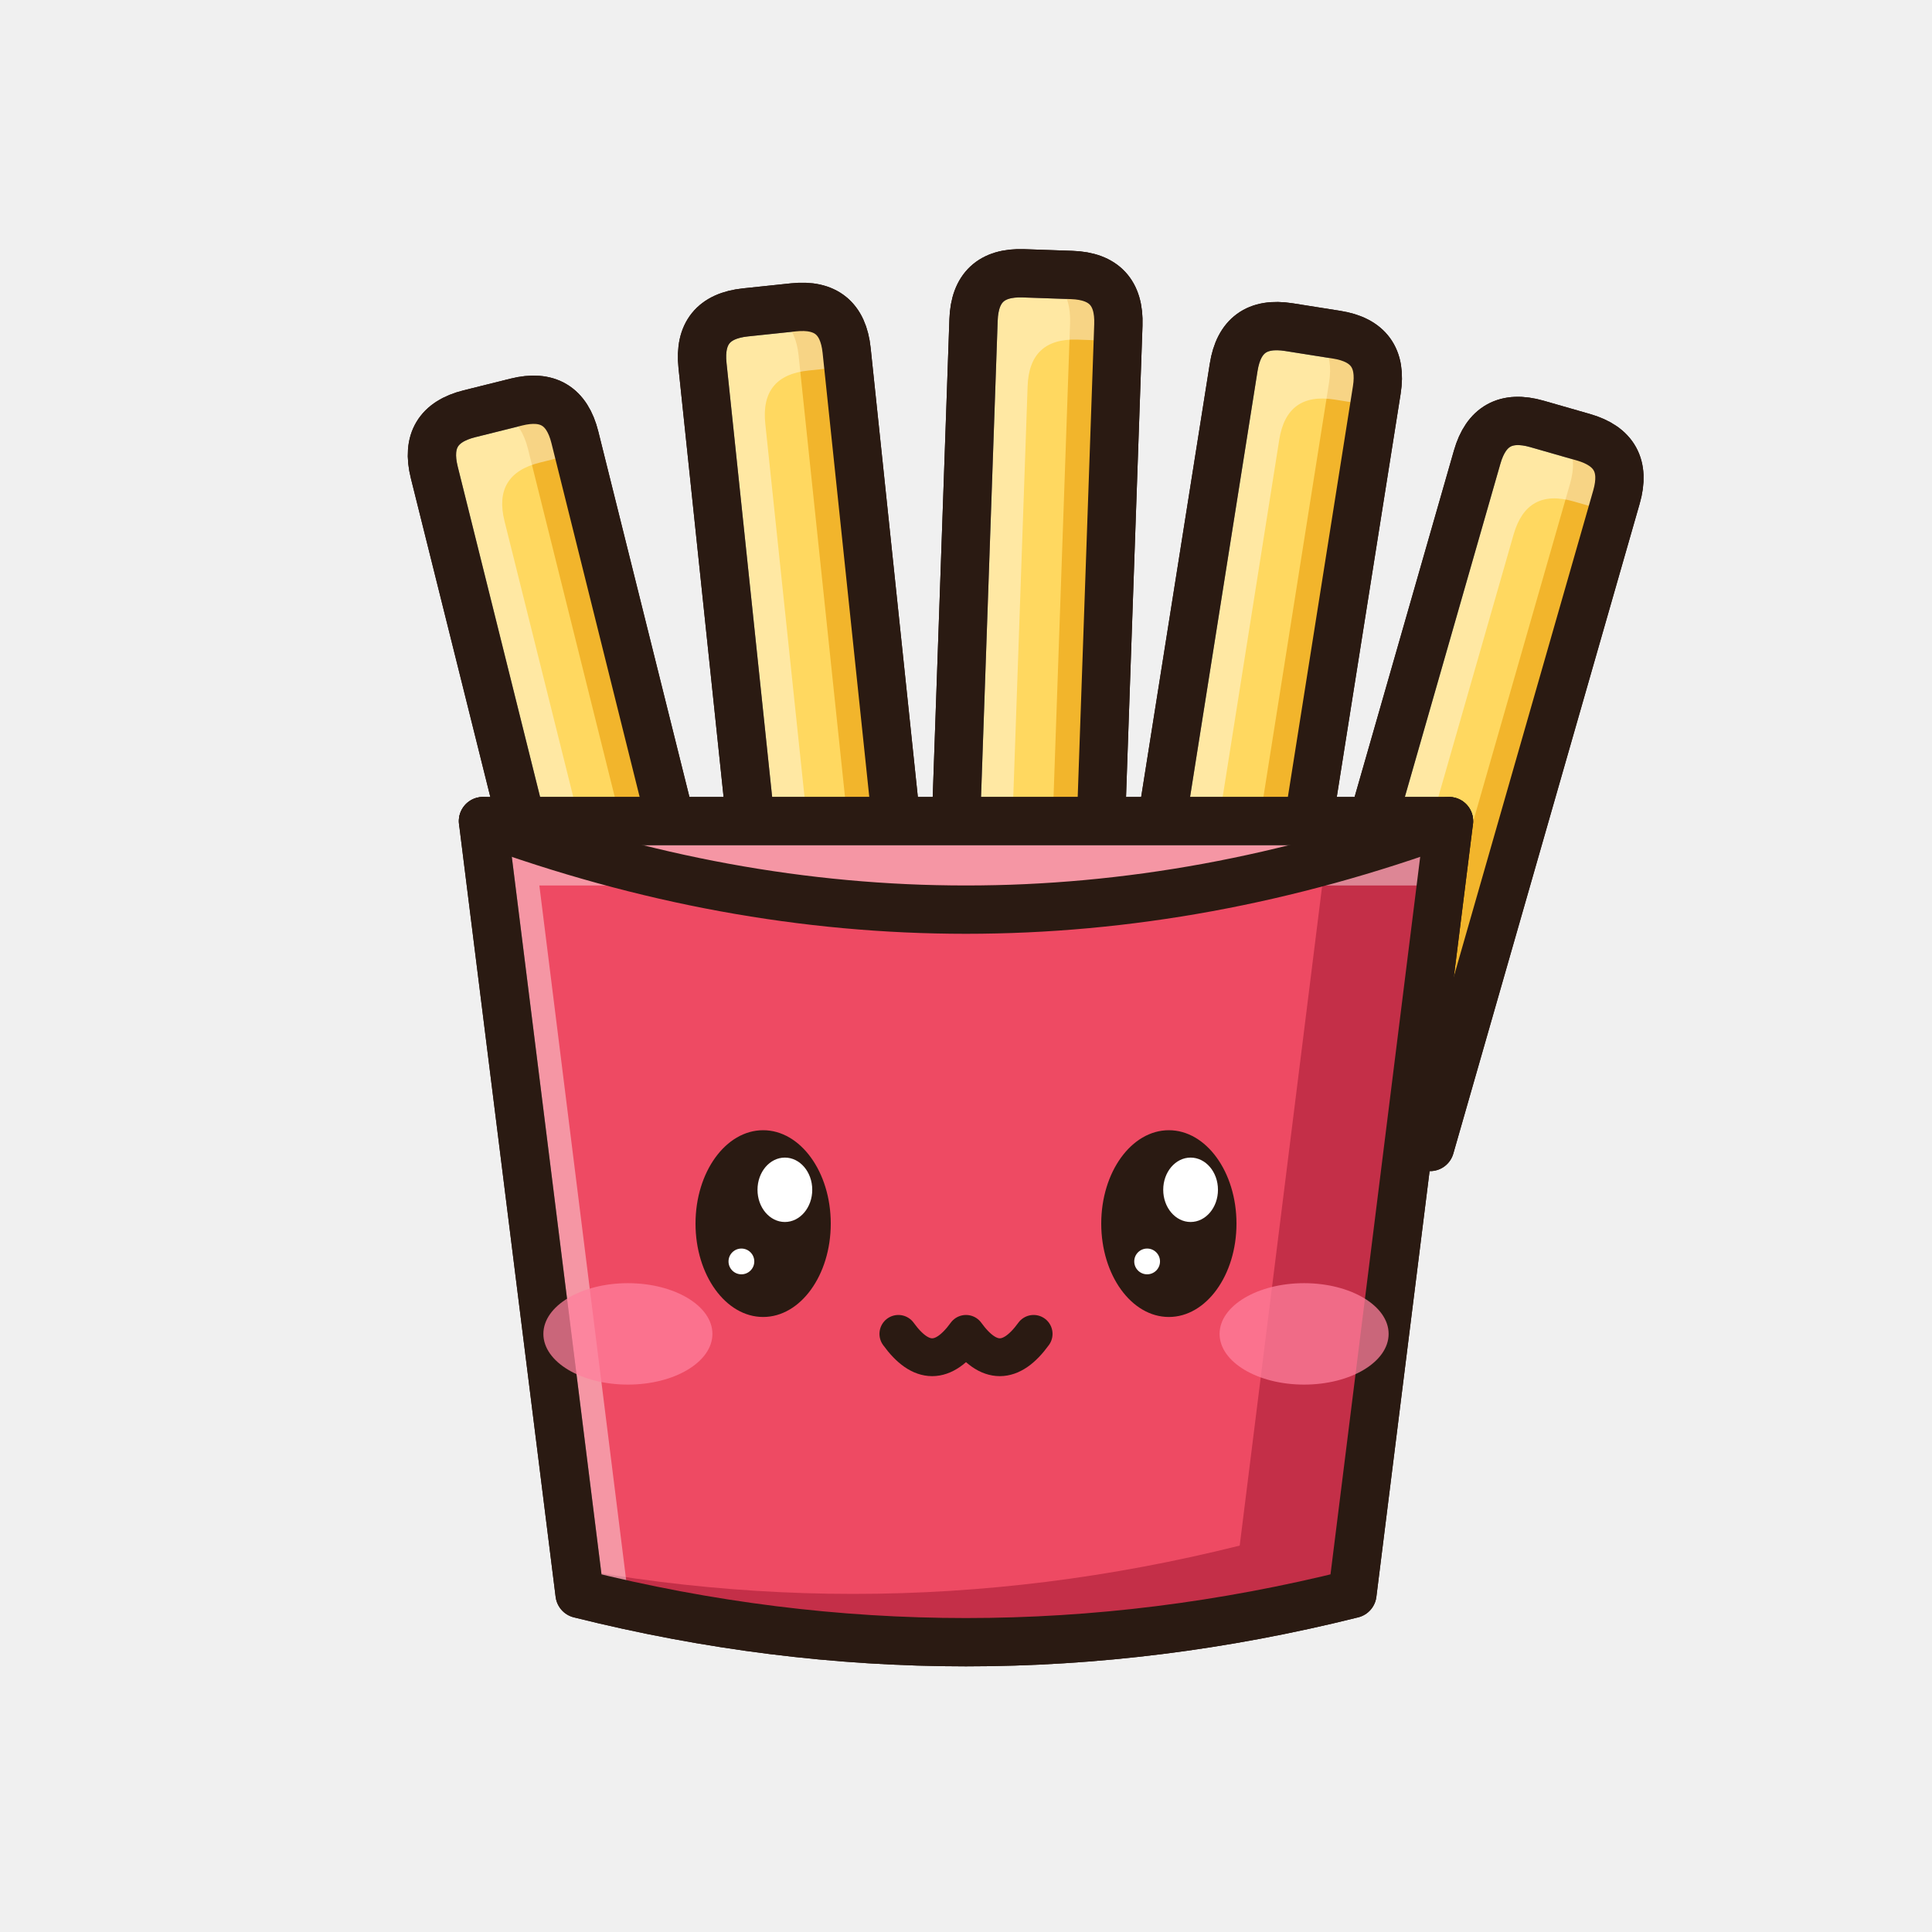
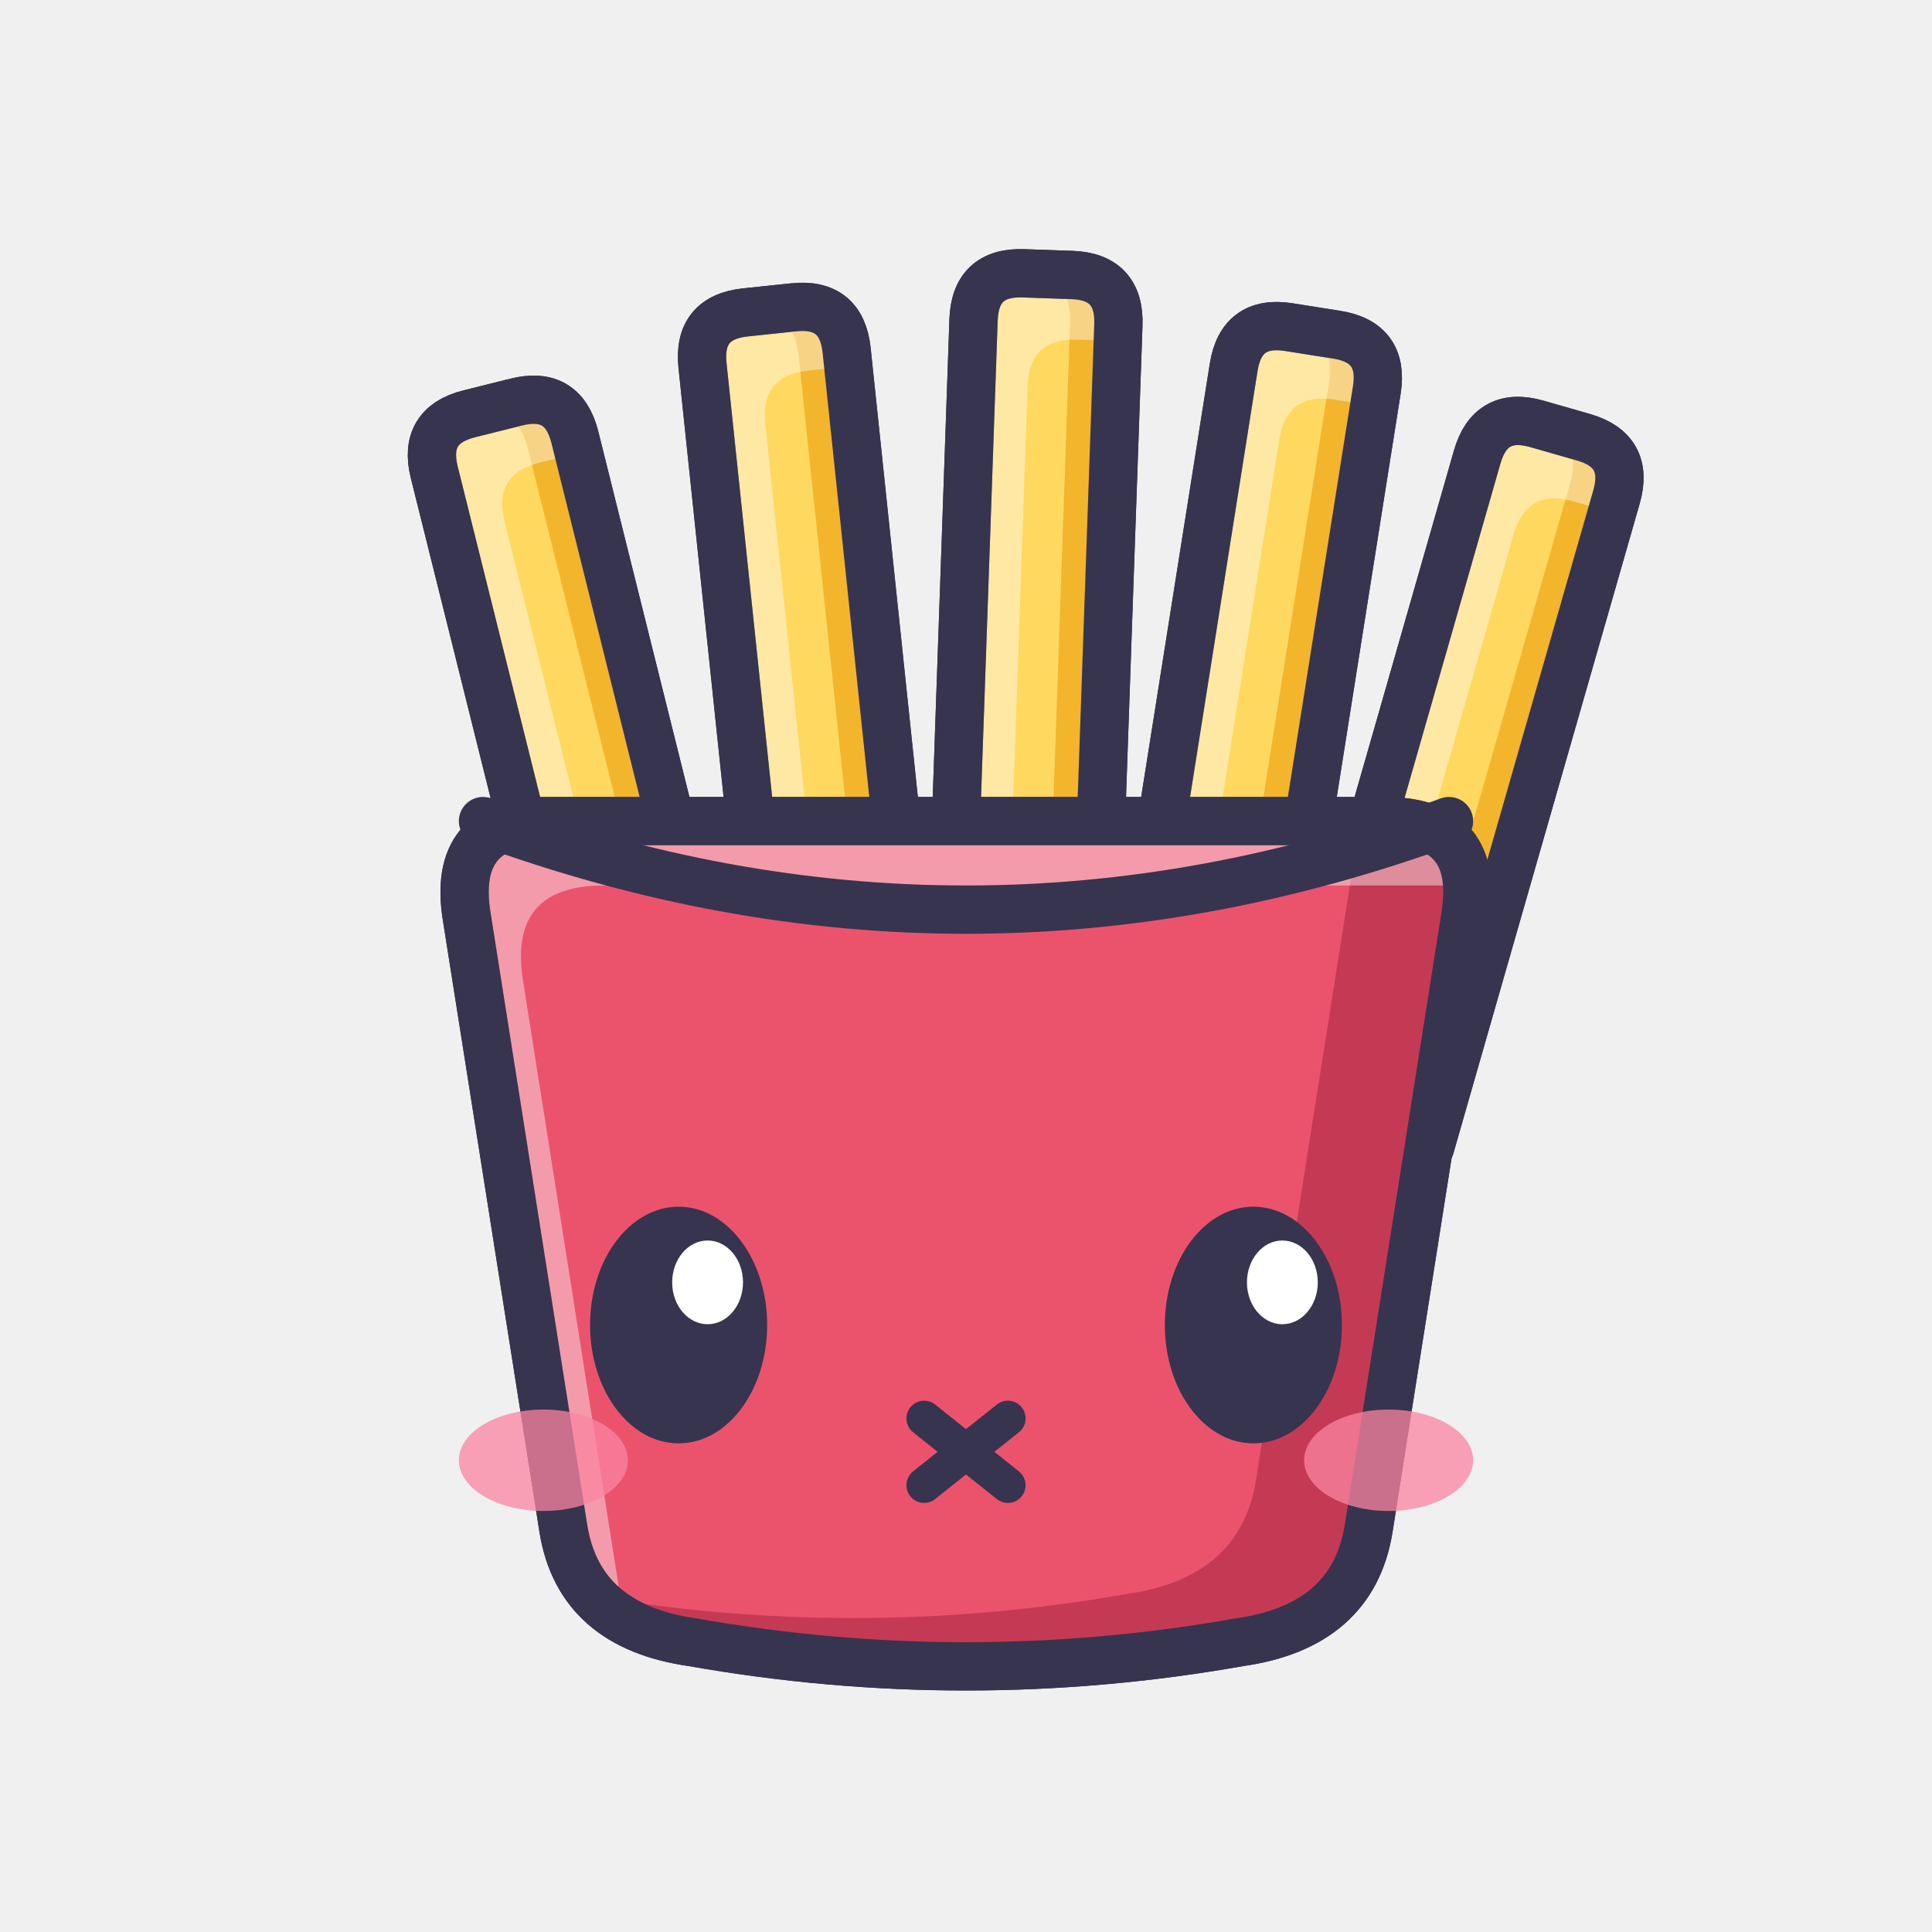
<svg xmlns="http://www.w3.org/2000/svg" viewBox="0 0 240 240" width="240" height="240">
-   <g stroke="#2a1a12" stroke-width="6" stroke-linejoin="round" stroke-linecap="round">
+   <g stroke="#37344f" stroke-width="6" stroke-linejoin="round" stroke-linecap="round">
    <g transform="translate(20 20)">
      <g transform="rotate(-14 63 118)">
-         <mask id="k45">
-           <path d="M54 34 Q54 28 60 28 L66 28 Q72 28 72 34 L72 118 L54 118Z" fill="#fff" stroke="none" />
-           <path d="M54 34 Q54 28 60 28 L66 28 Q72 28 72 34 L72 118 L54 118Z" fill="#000" stroke="none" transform="translate(-6 0)" />
+         <mask id="k43">
+           <path d="M54 34 Q54 28 60 28 L66 28 Q72 28 72 34 L72 118 L54 118Z" fill="#ffffff" stroke="none" />
+           <path d="M54 34 Q54 28 60 28 L66 28 Q72 28 72 34 L72 118 L54 118Z" fill="#000000" stroke="none" transform="translate(-6 0)" />
        </mask>
        <path d="M54 34 Q54 28 60 28 L66 28 Q72 28 72 34 L72 118 L54 118Z" fill="#ffd860" />
-         <path d="M54 34 Q54 28 60 28 L66 28 Q72 28 72 34 L72 118 L54 118Z" fill="#f2b52c" stroke="none" mask="url(#k45)" />
-         <mask id="k46">
-           <path d="M54 34 Q54 28 60 28 L66 28 Q72 28 72 34 L72 118 L54 118Z" fill="#fff" stroke="none" />
-           <path d="M54 34 Q54 28 60 28 L66 28 Q72 28 72 34 L72 118 L54 118Z" fill="#000" stroke="none" transform="translate(7 8)" />
+         <path d="M54 34 Q54 28 60 28 L66 28 Q72 28 72 34 L72 118 L54 118Z" fill="#f2b52c" stroke="none" mask="url(#k43)" />
+         <mask id="k44">
+           <path d="M54 34 Q54 28 60 28 L66 28 Q72 28 72 34 L72 118 L54 118Z" fill="#ffffff" stroke="none" />
+           <path d="M54 34 Q54 28 60 28 L66 28 Q72 28 72 34 L72 118 L54 118Z" fill="#000000" stroke="none" transform="translate(7 8)" />
        </mask>
-         <path d="M54 34 Q54 28 60 28 L66 28 Q72 28 72 34 L72 118 L54 118Z" fill="#fff" stroke="none" opacity=".42" mask="url(#k46)" />
+         <path d="M54 34 Q54 28 60 28 L66 28 Q72 28 72 34 L72 118 L54 118Z" fill="#ffffff" stroke="none" opacity=".42" mask="url(#k44)" />
        <path d="M54 34 Q54 28 60 28 L66 28 Q72 28 72 34 L72 118 L54 118Z" fill="none" />
      </g>
      <g transform="rotate(-6 85 108)">
-         <mask id="k47">
-           <path d="M76 24 Q76 18 82 18 L88 18 Q94 18 94 24 L94 108 L76 108Z" fill="#fff" stroke="none" />
-           <path d="M76 24 Q76 18 82 18 L88 18 Q94 18 94 24 L94 108 L76 108Z" fill="#000" stroke="none" transform="translate(-6 0)" />
+         <mask id="k45">
+           <path d="M76 24 Q76 18 82 18 L88 18 Q94 18 94 24 L94 108 L76 108Z" fill="#ffffff" stroke="none" />
+           <path d="M76 24 Q76 18 82 18 L88 18 Q94 18 94 24 L94 108 L76 108Z" fill="#000000" stroke="none" transform="translate(-6 0)" />
        </mask>
        <path d="M76 24 Q76 18 82 18 L88 18 Q94 18 94 24 L94 108 L76 108Z" fill="#ffd860" />
-         <path d="M76 24 Q76 18 82 18 L88 18 Q94 18 94 24 L94 108 L76 108Z" fill="#f2b52c" stroke="none" mask="url(#k47)" />
-         <mask id="k48">
-           <path d="M76 24 Q76 18 82 18 L88 18 Q94 18 94 24 L94 108 L76 108Z" fill="#fff" stroke="none" />
-           <path d="M76 24 Q76 18 82 18 L88 18 Q94 18 94 24 L94 108 L76 108Z" fill="#000" stroke="none" transform="translate(7 8)" />
+         <path d="M76 24 Q76 18 82 18 L88 18 Q94 18 94 24 L94 108 L76 108Z" fill="#f2b52c" stroke="none" mask="url(#k45)" />
+         <mask id="k46">
+           <path d="M76 24 Q76 18 82 18 L88 18 Q94 18 94 24 L94 108 L76 108Z" fill="#ffffff" stroke="none" />
+           <path d="M76 24 Q76 18 82 18 L88 18 Q94 18 94 24 L94 108 L76 108Z" fill="#000000" stroke="none" transform="translate(7 8)" />
        </mask>
-         <path d="M76 24 Q76 18 82 18 L88 18 Q94 18 94 24 L94 108 L76 108Z" fill="#fff" stroke="none" opacity=".42" mask="url(#k48)" />
+         <path d="M76 24 Q76 18 82 18 L88 18 Q94 18 94 24 L94 108 L76 108Z" fill="#ffffff" stroke="none" opacity=".42" mask="url(#k46)" />
        <path d="M76 24 Q76 18 82 18 L88 18 Q94 18 94 24 L94 108 L76 108Z" fill="none" />
      </g>
      <g transform="rotate(2 107 104)">
-         <mask id="k49">
-           <path d="M98 20 Q98 14 104 14 L110 14 Q116 14 116 20 L116 104 L98 104Z" fill="#fff" stroke="none" />
-           <path d="M98 20 Q98 14 104 14 L110 14 Q116 14 116 20 L116 104 L98 104Z" fill="#000" stroke="none" transform="translate(-6 0)" />
+         <mask id="k47">
+           <path d="M98 20 Q98 14 104 14 L110 14 Q116 14 116 20 L116 104 L98 104Z" fill="#ffffff" stroke="none" />
+           <path d="M98 20 Q98 14 104 14 L110 14 Q116 14 116 20 L116 104 L98 104Z" fill="#000000" stroke="none" transform="translate(-6 0)" />
        </mask>
        <path d="M98 20 Q98 14 104 14 L110 14 Q116 14 116 20 L116 104 L98 104Z" fill="#ffd860" />
-         <path d="M98 20 Q98 14 104 14 L110 14 Q116 14 116 20 L116 104 L98 104Z" fill="#f2b52c" stroke="none" mask="url(#k49)" />
-         <mask id="k50">
-           <path d="M98 20 Q98 14 104 14 L110 14 Q116 14 116 20 L116 104 L98 104Z" fill="#fff" stroke="none" />
-           <path d="M98 20 Q98 14 104 14 L110 14 Q116 14 116 20 L116 104 L98 104Z" fill="#000" stroke="none" transform="translate(7 8)" />
+         <path d="M98 20 Q98 14 104 14 L110 14 Q116 14 116 20 L116 104 L98 104Z" fill="#f2b52c" stroke="none" mask="url(#k47)" />
+         <mask id="k48">
+           <path d="M98 20 Q98 14 104 14 L110 14 Q116 14 116 20 L116 104 L98 104Z" fill="#ffffff" stroke="none" />
+           <path d="M98 20 Q98 14 104 14 L110 14 Q116 14 116 20 L116 104 L98 104Z" fill="#000000" stroke="none" transform="translate(7 8)" />
        </mask>
-         <path d="M98 20 Q98 14 104 14 L110 14 Q116 14 116 20 L116 104 L98 104Z" fill="#fff" stroke="none" opacity=".42" mask="url(#k50)" />
+         <path d="M98 20 Q98 14 104 14 L110 14 Q116 14 116 20 L116 104 L98 104Z" fill="#ffffff" stroke="none" opacity=".42" mask="url(#k48)" />
        <path d="M98 20 Q98 14 104 14 L110 14 Q116 14 116 20 L116 104 L98 104Z" fill="none" />
      </g>
      <g transform="rotate(9 129 110)">
-         <mask id="k51">
-           <path d="M120 26 Q120 20 126 20 L132 20 Q138 20 138 26 L138 110 L120 110Z" fill="#fff" stroke="none" />
-           <path d="M120 26 Q120 20 126 20 L132 20 Q138 20 138 26 L138 110 L120 110Z" fill="#000" stroke="none" transform="translate(-6 0)" />
+         <mask id="k49">
+           <path d="M120 26 Q120 20 126 20 L132 20 Q138 20 138 26 L138 110 L120 110Z" fill="#ffffff" stroke="none" />
+           <path d="M120 26 Q120 20 126 20 L132 20 Q138 20 138 26 L138 110 L120 110Z" fill="#000000" stroke="none" transform="translate(-6 0)" />
        </mask>
        <path d="M120 26 Q120 20 126 20 L132 20 Q138 20 138 26 L138 110 L120 110Z" fill="#ffd860" />
-         <path d="M120 26 Q120 20 126 20 L132 20 Q138 20 138 26 L138 110 L120 110Z" fill="#f2b52c" stroke="none" mask="url(#k51)" />
-         <mask id="k52">
-           <path d="M120 26 Q120 20 126 20 L132 20 Q138 20 138 26 L138 110 L120 110Z" fill="#fff" stroke="none" />
-           <path d="M120 26 Q120 20 126 20 L132 20 Q138 20 138 26 L138 110 L120 110Z" fill="#000" stroke="none" transform="translate(7 8)" />
+         <path d="M120 26 Q120 20 126 20 L132 20 Q138 20 138 26 L138 110 L120 110Z" fill="#f2b52c" stroke="none" mask="url(#k49)" />
+         <mask id="k50">
+           <path d="M120 26 Q120 20 126 20 L132 20 Q138 20 138 26 L138 110 L120 110Z" fill="#ffffff" stroke="none" />
+           <path d="M120 26 Q120 20 126 20 L132 20 Q138 20 138 26 L138 110 L120 110Z" fill="#000000" stroke="none" transform="translate(7 8)" />
        </mask>
-         <path d="M120 26 Q120 20 126 20 L132 20 Q138 20 138 26 L138 110 L120 110Z" fill="#fff" stroke="none" opacity=".42" mask="url(#k52)" />
+         <path d="M120 26 Q120 20 126 20 L132 20 Q138 20 138 26 L138 110 L120 110Z" fill="#ffffff" stroke="none" opacity=".42" mask="url(#k50)" />
        <path d="M120 26 Q120 20 126 20 L132 20 Q138 20 138 26 L138 110 L120 110Z" fill="none" />
      </g>
      <g transform="rotate(16 149 120)">
-         <mask id="k53">
-           <path d="M140 36 Q140 30 146 30 L152 30 Q158 30 158 36 L158 120 L140 120Z" fill="#fff" stroke="none" />
-           <path d="M140 36 Q140 30 146 30 L152 30 Q158 30 158 36 L158 120 L140 120Z" fill="#000" stroke="none" transform="translate(-6 0)" />
+         <mask id="k51">
+           <path d="M140 36 Q140 30 146 30 L152 30 Q158 30 158 36 L158 120 L140 120Z" fill="#ffffff" stroke="none" />
+           <path d="M140 36 Q140 30 146 30 L152 30 Q158 30 158 36 L158 120 L140 120Z" fill="#000000" stroke="none" transform="translate(-6 0)" />
        </mask>
        <path d="M140 36 Q140 30 146 30 L152 30 Q158 30 158 36 L158 120 L140 120Z" fill="#ffd860" />
-         <path d="M140 36 Q140 30 146 30 L152 30 Q158 30 158 36 L158 120 L140 120Z" fill="#f2b52c" stroke="none" mask="url(#k53)" />
-         <mask id="k54">
-           <path d="M140 36 Q140 30 146 30 L152 30 Q158 30 158 36 L158 120 L140 120Z" fill="#fff" stroke="none" />
-           <path d="M140 36 Q140 30 146 30 L152 30 Q158 30 158 36 L158 120 L140 120Z" fill="#000" stroke="none" transform="translate(7 8)" />
+         <path d="M140 36 Q140 30 146 30 L152 30 Q158 30 158 36 L158 120 L140 120Z" fill="#f2b52c" stroke="none" mask="url(#k51)" />
+         <mask id="k52">
+           <path d="M140 36 Q140 30 146 30 L152 30 Q158 30 158 36 L158 120 L140 120Z" fill="#ffffff" stroke="none" />
+           <path d="M140 36 Q140 30 146 30 L152 30 Q158 30 158 36 L158 120 L140 120Z" fill="#000000" stroke="none" transform="translate(7 8)" />
        </mask>
-         <path d="M140 36 Q140 30 146 30 L152 30 Q158 30 158 36 L158 120 L140 120Z" fill="#fff" stroke="none" opacity=".42" mask="url(#k54)" />
+         <path d="M140 36 Q140 30 146 30 L152 30 Q158 30 158 36 L158 120 L140 120Z" fill="#ffffff" stroke="none" opacity=".42" mask="url(#k52)" />
        <path d="M140 36 Q140 30 146 30 L152 30 Q158 30 158 36 L158 120 L140 120Z" fill="none" />
      </g>
-       <mask id="k55">
-         <path d="M40 82 L160 82 L148 178 Q100 190 52 178Z" fill="#fff" stroke="none" />
-         <path d="M40 82 L160 82 L148 178 Q100 190 52 178Z" fill="#000" stroke="none" transform="translate(-14 -6)" />
+       <mask id="k53">
+         <path d="M48 82 L152 82 Q164 82 162 94 L150 170 Q148 182 134 184 Q100 190 66 184 Q52 182 50 170 L38 94 Q36 82 48 82Z" fill="#ffffff" stroke="none" />
+         <path d="M48 82 L152 82 Q164 82 162 94 L150 170 Q148 182 134 184 Q100 190 66 184 Q52 182 50 170 L38 94 Q36 82 48 82Z" fill="#000000" stroke="none" transform="translate(-14 -6)" />
      </mask>
-       <path d="M40 82 L160 82 L148 178 Q100 190 52 178Z" fill="#ee4a63" />
-       <path d="M40 82 L160 82 L148 178 Q100 190 52 178Z" fill="#c42f48" stroke="none" mask="url(#k55)" />
-       <mask id="k56">
-         <path d="M40 82 L160 82 L148 178 Q100 190 52 178Z" fill="#fff" stroke="none" />
-         <path d="M40 82 L160 82 L148 178 Q100 190 52 178Z" fill="#000" stroke="none" transform="translate(7 8)" />
+       <path d="M48 82 L152 82 Q164 82 162 94 L150 170 Q148 182 134 184 Q100 190 66 184 Q52 182 50 170 L38 94 Q36 82 48 82Z" fill="#eb536d" />
+       <path d="M48 82 L152 82 Q164 82 162 94 L150 170 Q148 182 134 184 Q100 190 66 184 Q52 182 50 170 L38 94 Q36 82 48 82Z" fill="#c43a54" stroke="none" mask="url(#k53)" />
+       <mask id="k54">
+         <path d="M48 82 L152 82 Q164 82 162 94 L150 170 Q148 182 134 184 Q100 190 66 184 Q52 182 50 170 L38 94 Q36 82 48 82Z" fill="#ffffff" stroke="none" />
+         <path d="M48 82 L152 82 Q164 82 162 94 L150 170 Q148 182 134 184 Q100 190 66 184 Q52 182 50 170 L38 94 Q36 82 48 82Z" fill="#000000" stroke="none" transform="translate(7 8)" />
      </mask>
-       <path d="M40 82 L160 82 L148 178 Q100 190 52 178Z" fill="#fff" stroke="none" opacity=".42" mask="url(#k56)" />
-       <path d="M40 82 L160 82 L148 178 Q100 190 52 178Z" fill="none" />
+       <path d="M48 82 L152 82 Q164 82 162 94 L150 170 Q148 182 134 184 Q100 190 66 184 Q52 182 50 170 L38 94 Q36 82 48 82Z" fill="#ffffff" stroke="none" opacity=".42" mask="url(#k54)" />
+       <path d="M48 82 L152 82 Q164 82 162 94 L150 170 Q148 182 134 184 Q100 190 66 184 Q52 182 50 170 L38 94 Q36 82 48 82Z" fill="none" />
      <path d="M40 82 Q100 104 160 82" fill="none" />
-       <ellipse cx="58.0" cy="145.7" rx="10.5" ry="6.3" fill="#ff7f9c" stroke="none" opacity=".75" />
-       <ellipse cx="142.0" cy="145.7" rx="10.5" ry="6.3" fill="#ff7f9c" stroke="none" opacity=".75" />
-       <ellipse cx="74.8" cy="132.0" rx="8.4" ry="11.6" fill="#2a1a12" stroke="none" />
-       <ellipse cx="77.5" cy="127.8" rx="3.4" ry="4.0" fill="#fff" stroke="none" />
-       <circle cx="72.1" cy="136.7" r="1.6" fill="#fff" stroke="none" />
-       <ellipse cx="125.2" cy="132.0" rx="8.4" ry="11.6" fill="#2a1a12" stroke="none" />
-       <ellipse cx="127.9" cy="127.8" rx="3.4" ry="4.0" fill="#fff" stroke="none" />
-       <circle cx="122.5" cy="136.7" r="1.6" fill="#fff" stroke="none" />
-       <path d="M91.6 145.7 q4.2 5.8 8.4 0 q4.2 5.8 8.4 0" fill="none" stroke-width="4.7" />
+       <ellipse cx="47.5" cy="161.4" rx="10.5" ry="6.3" fill="#fb84a2" stroke="none" opacity=".75" />
+       <ellipse cx="152.5" cy="161.4" rx="10.5" ry="6.3" fill="#fb84a2" stroke="none" opacity=".75" />
+       <ellipse cx="64.3" cy="144.6" rx="11.0" ry="14.7" fill="#37344f" stroke="none" />
+       <ellipse cx="67.9" cy="139.3" rx="4.4" ry="5.2" fill="#ffffff" stroke="none" />
+       <ellipse cx="135.7" cy="144.6" rx="11.0" ry="14.7" fill="#37344f" stroke="none" />
+       <ellipse cx="139.3" cy="139.3" rx="4.4" ry="5.2" fill="#ffffff" stroke="none" />
+       <path d="M94.8 156.2 L105.2 164.5 M105.2 156.2 L94.8 164.5" stroke-width="4.4" />
    </g>
  </g>
</svg>
